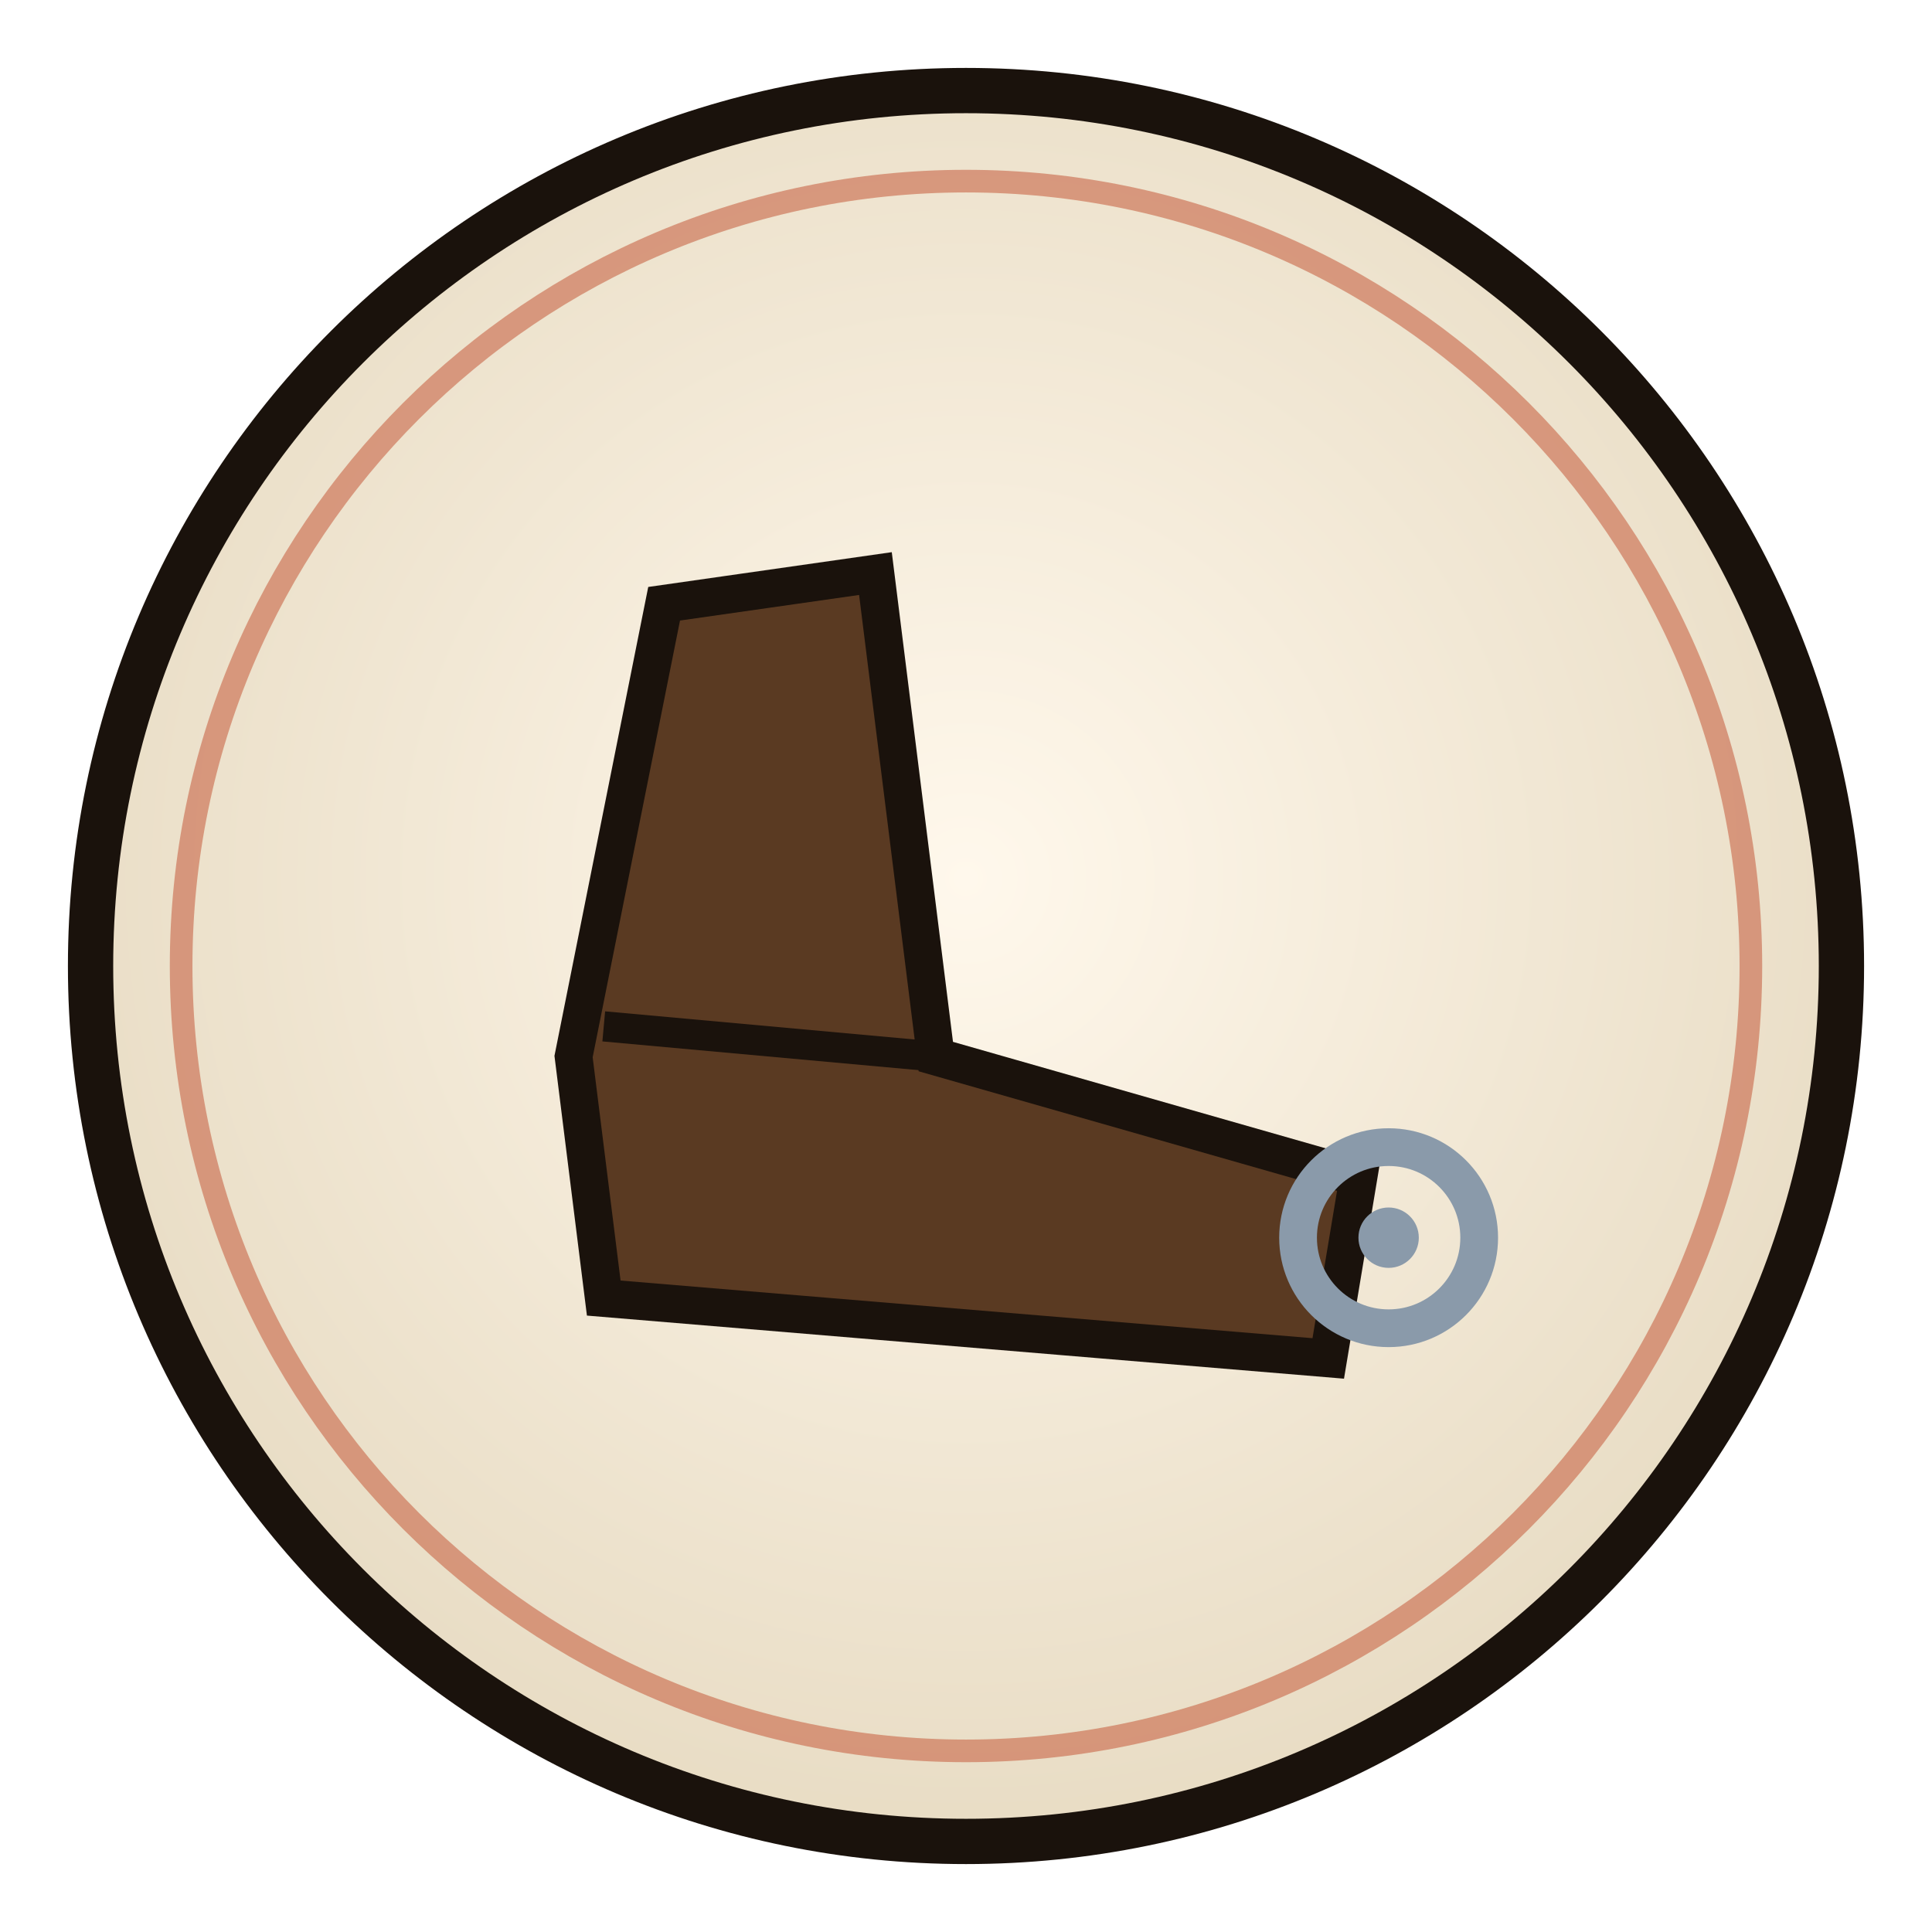
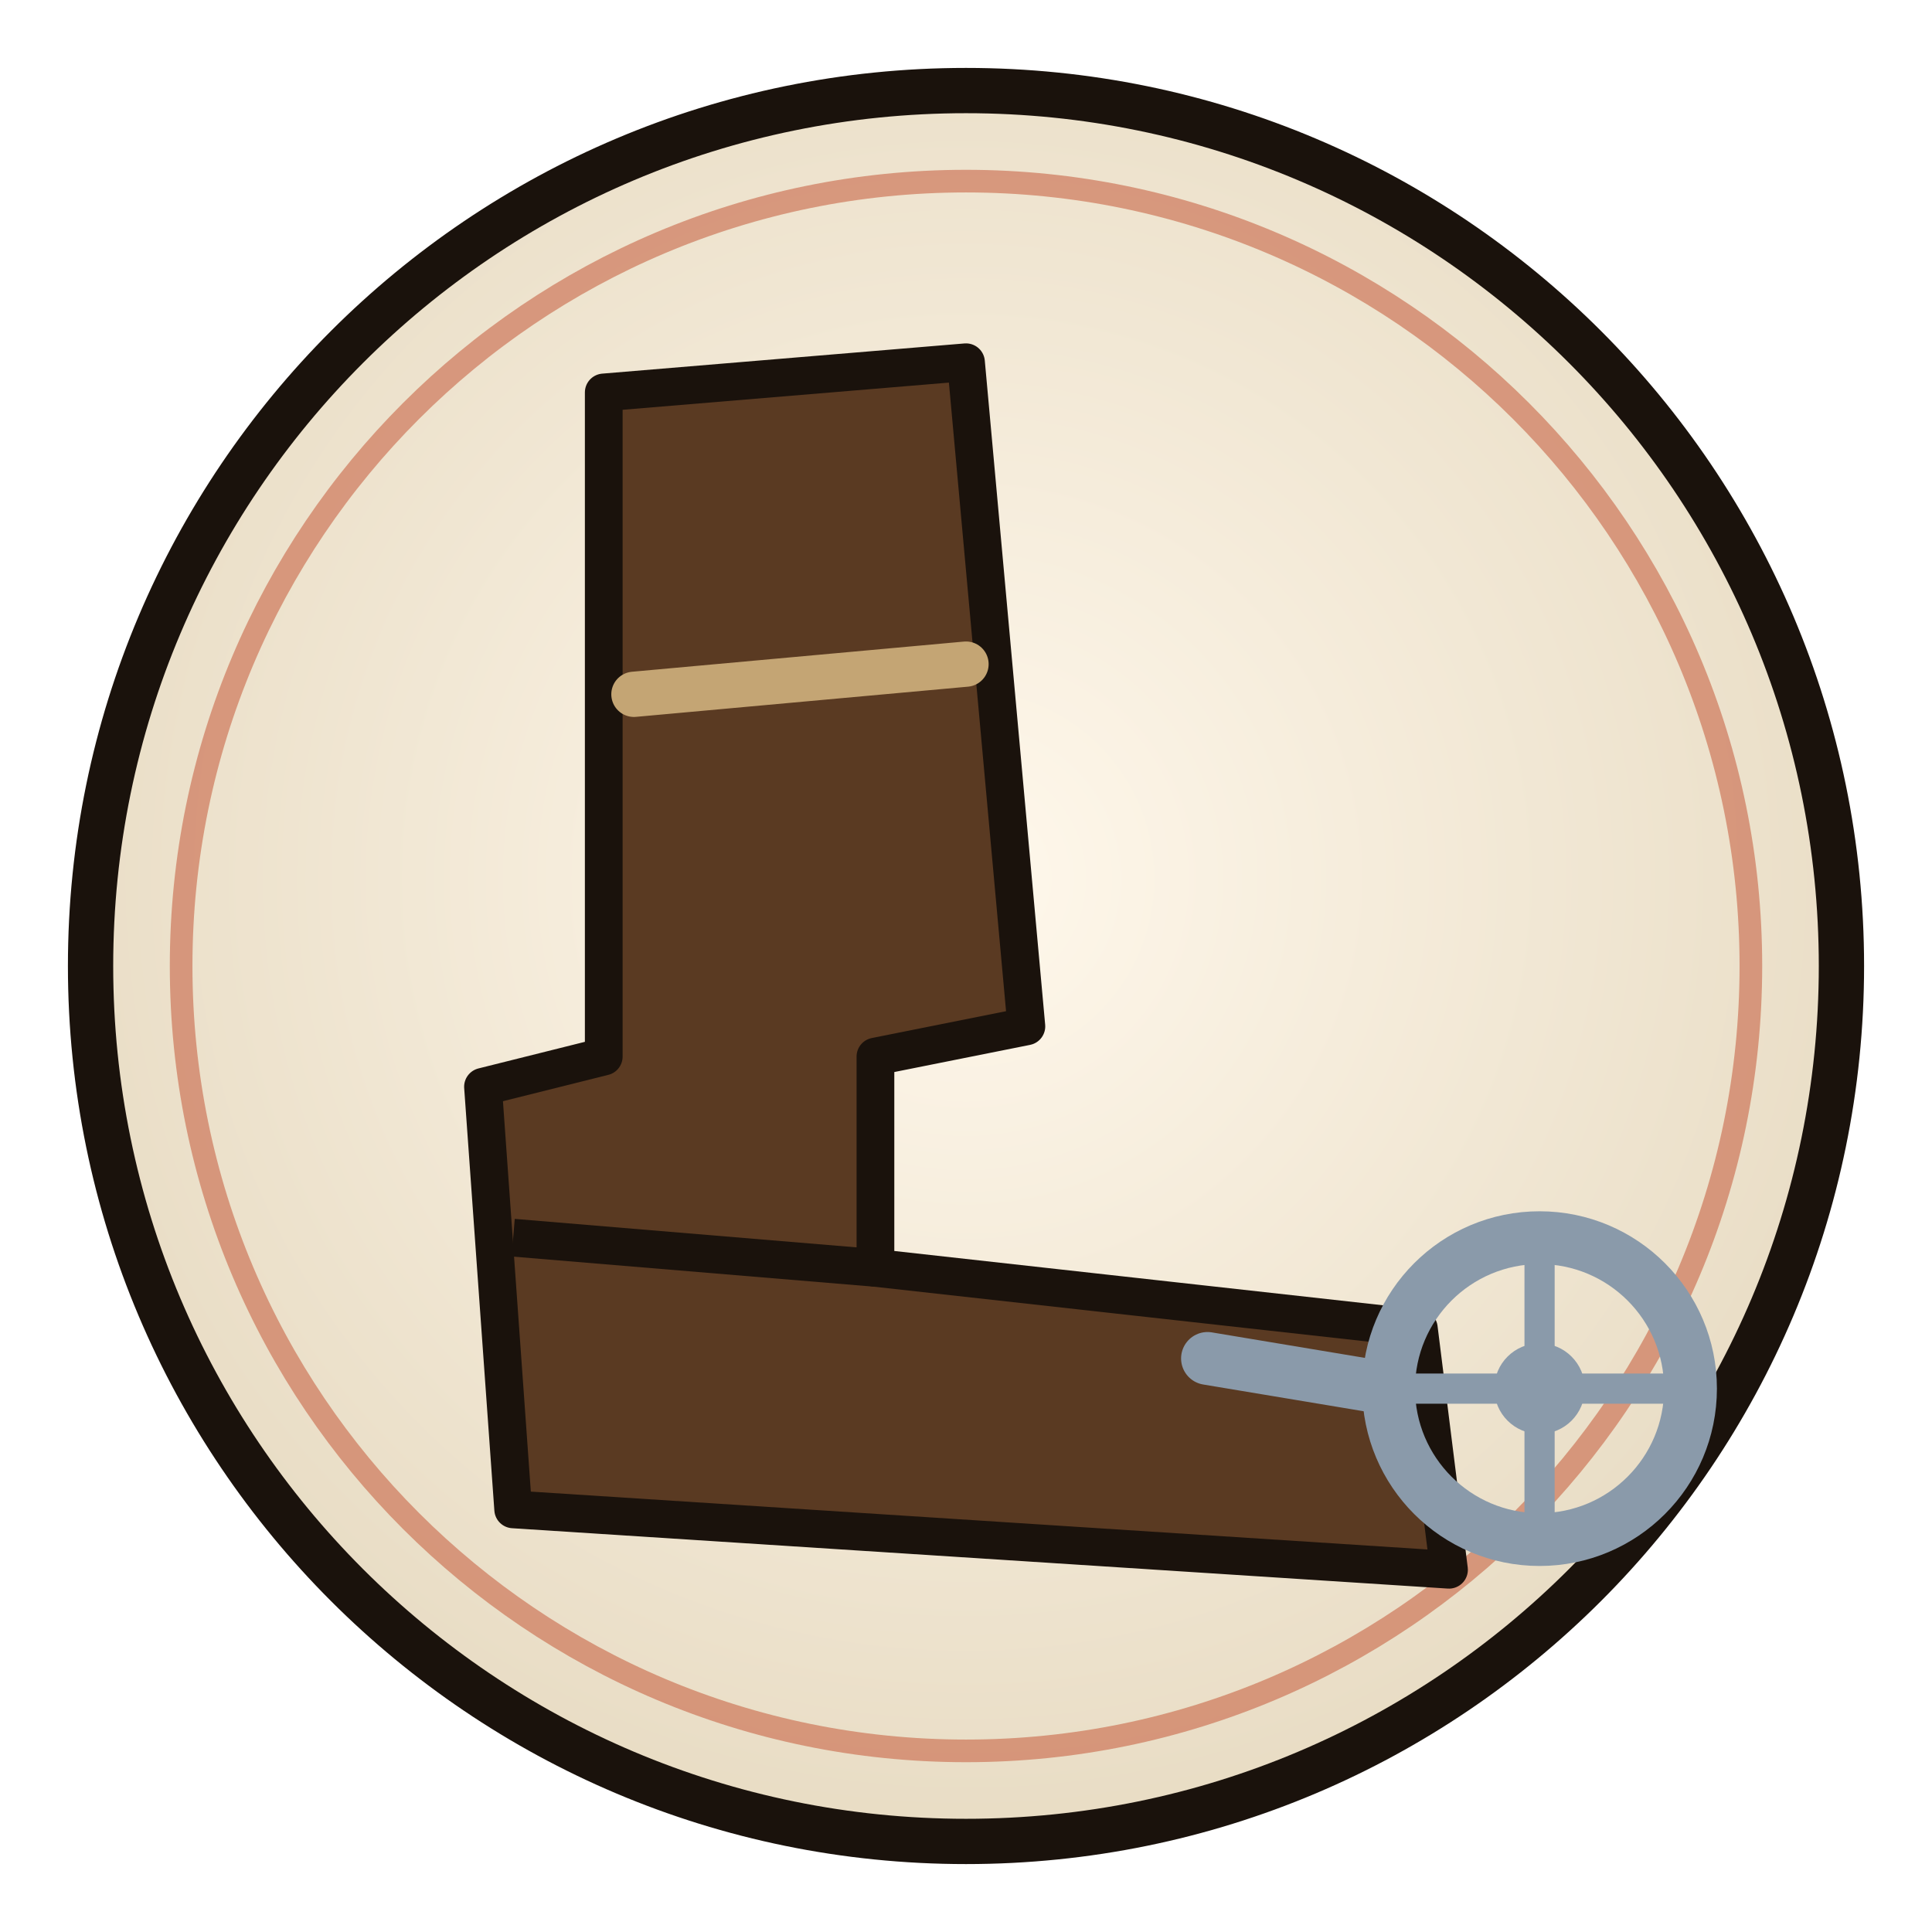
<svg xmlns="http://www.w3.org/2000/svg" width="128" height="128" viewBox="0 0 128 128" fill="none" role="img" aria-label="Spur Boots">
  <defs>
-     <radialGradient id="g2438953" cx="50%" cy="45%" r="55%">
+     <radialGradient id="gdtspurboots" cx="50%" cy="45%" r="55%">
      <stop offset="0%" stop-color="#fff8ec" />
      <stop offset="100%" stop-color="#e8dcc4" />
    </radialGradient>
  </defs>
-   <circle cx="64" cy="64" r="58" fill="url(#g2438953)" stroke="#1a120c" stroke-width="3" />
+   <circle cx="64" cy="64" r="58" fill="url(#gdtspurboots)" stroke="#1a120c" stroke-width="3" />
  <circle cx="64" cy="64" r="52" fill="none" stroke="#c45a3a" stroke-width="1.5" opacity="0.55" />
-   <path d="M44 40 L58 38 L62 70 L90 78 L88 90 L40 86 L38 70 Z" fill="#5a3a22" stroke="#1a120c" stroke-width="2.5" />
-   <path d="M62 70 L40 68" stroke="#1a120c" stroke-width="2" />
-   <circle cx="92" cy="82" r="6" fill="none" stroke="#8a9aaa" stroke-width="2.5" />
-   <circle cx="92" cy="82" r="2" fill="#8a9aaa" />
+   <path d="M40 26 L64 24 L68 68 L58 70 L58 84 L94 88 L96 104 L34 100 L32 72 L40 70 Z" fill="#5a3a22" stroke="#1a120c" stroke-width="2.5" stroke-linejoin="round" />
+   <path d="M42 46 L64 44" stroke="#c4a574" stroke-width="3" stroke-linecap="round" />
+   <path d="M58 84 L34 82" stroke="#1a120c" stroke-width="2.5" />
+   <circle cx="102" cy="92" r="10" fill="none" stroke="#8a9aaa" stroke-width="3.5" />
+   <circle cx="102" cy="92" r="3" fill="#8a9aaa" />
+   <path d="M92 92 L80 90" stroke="#8a9aaa" stroke-width="3.5" stroke-linecap="round" />
+   <path d="M102 82 L102 102 M92 92 L112 92" stroke="#8a9aaa" stroke-width="2" />
</svg>
